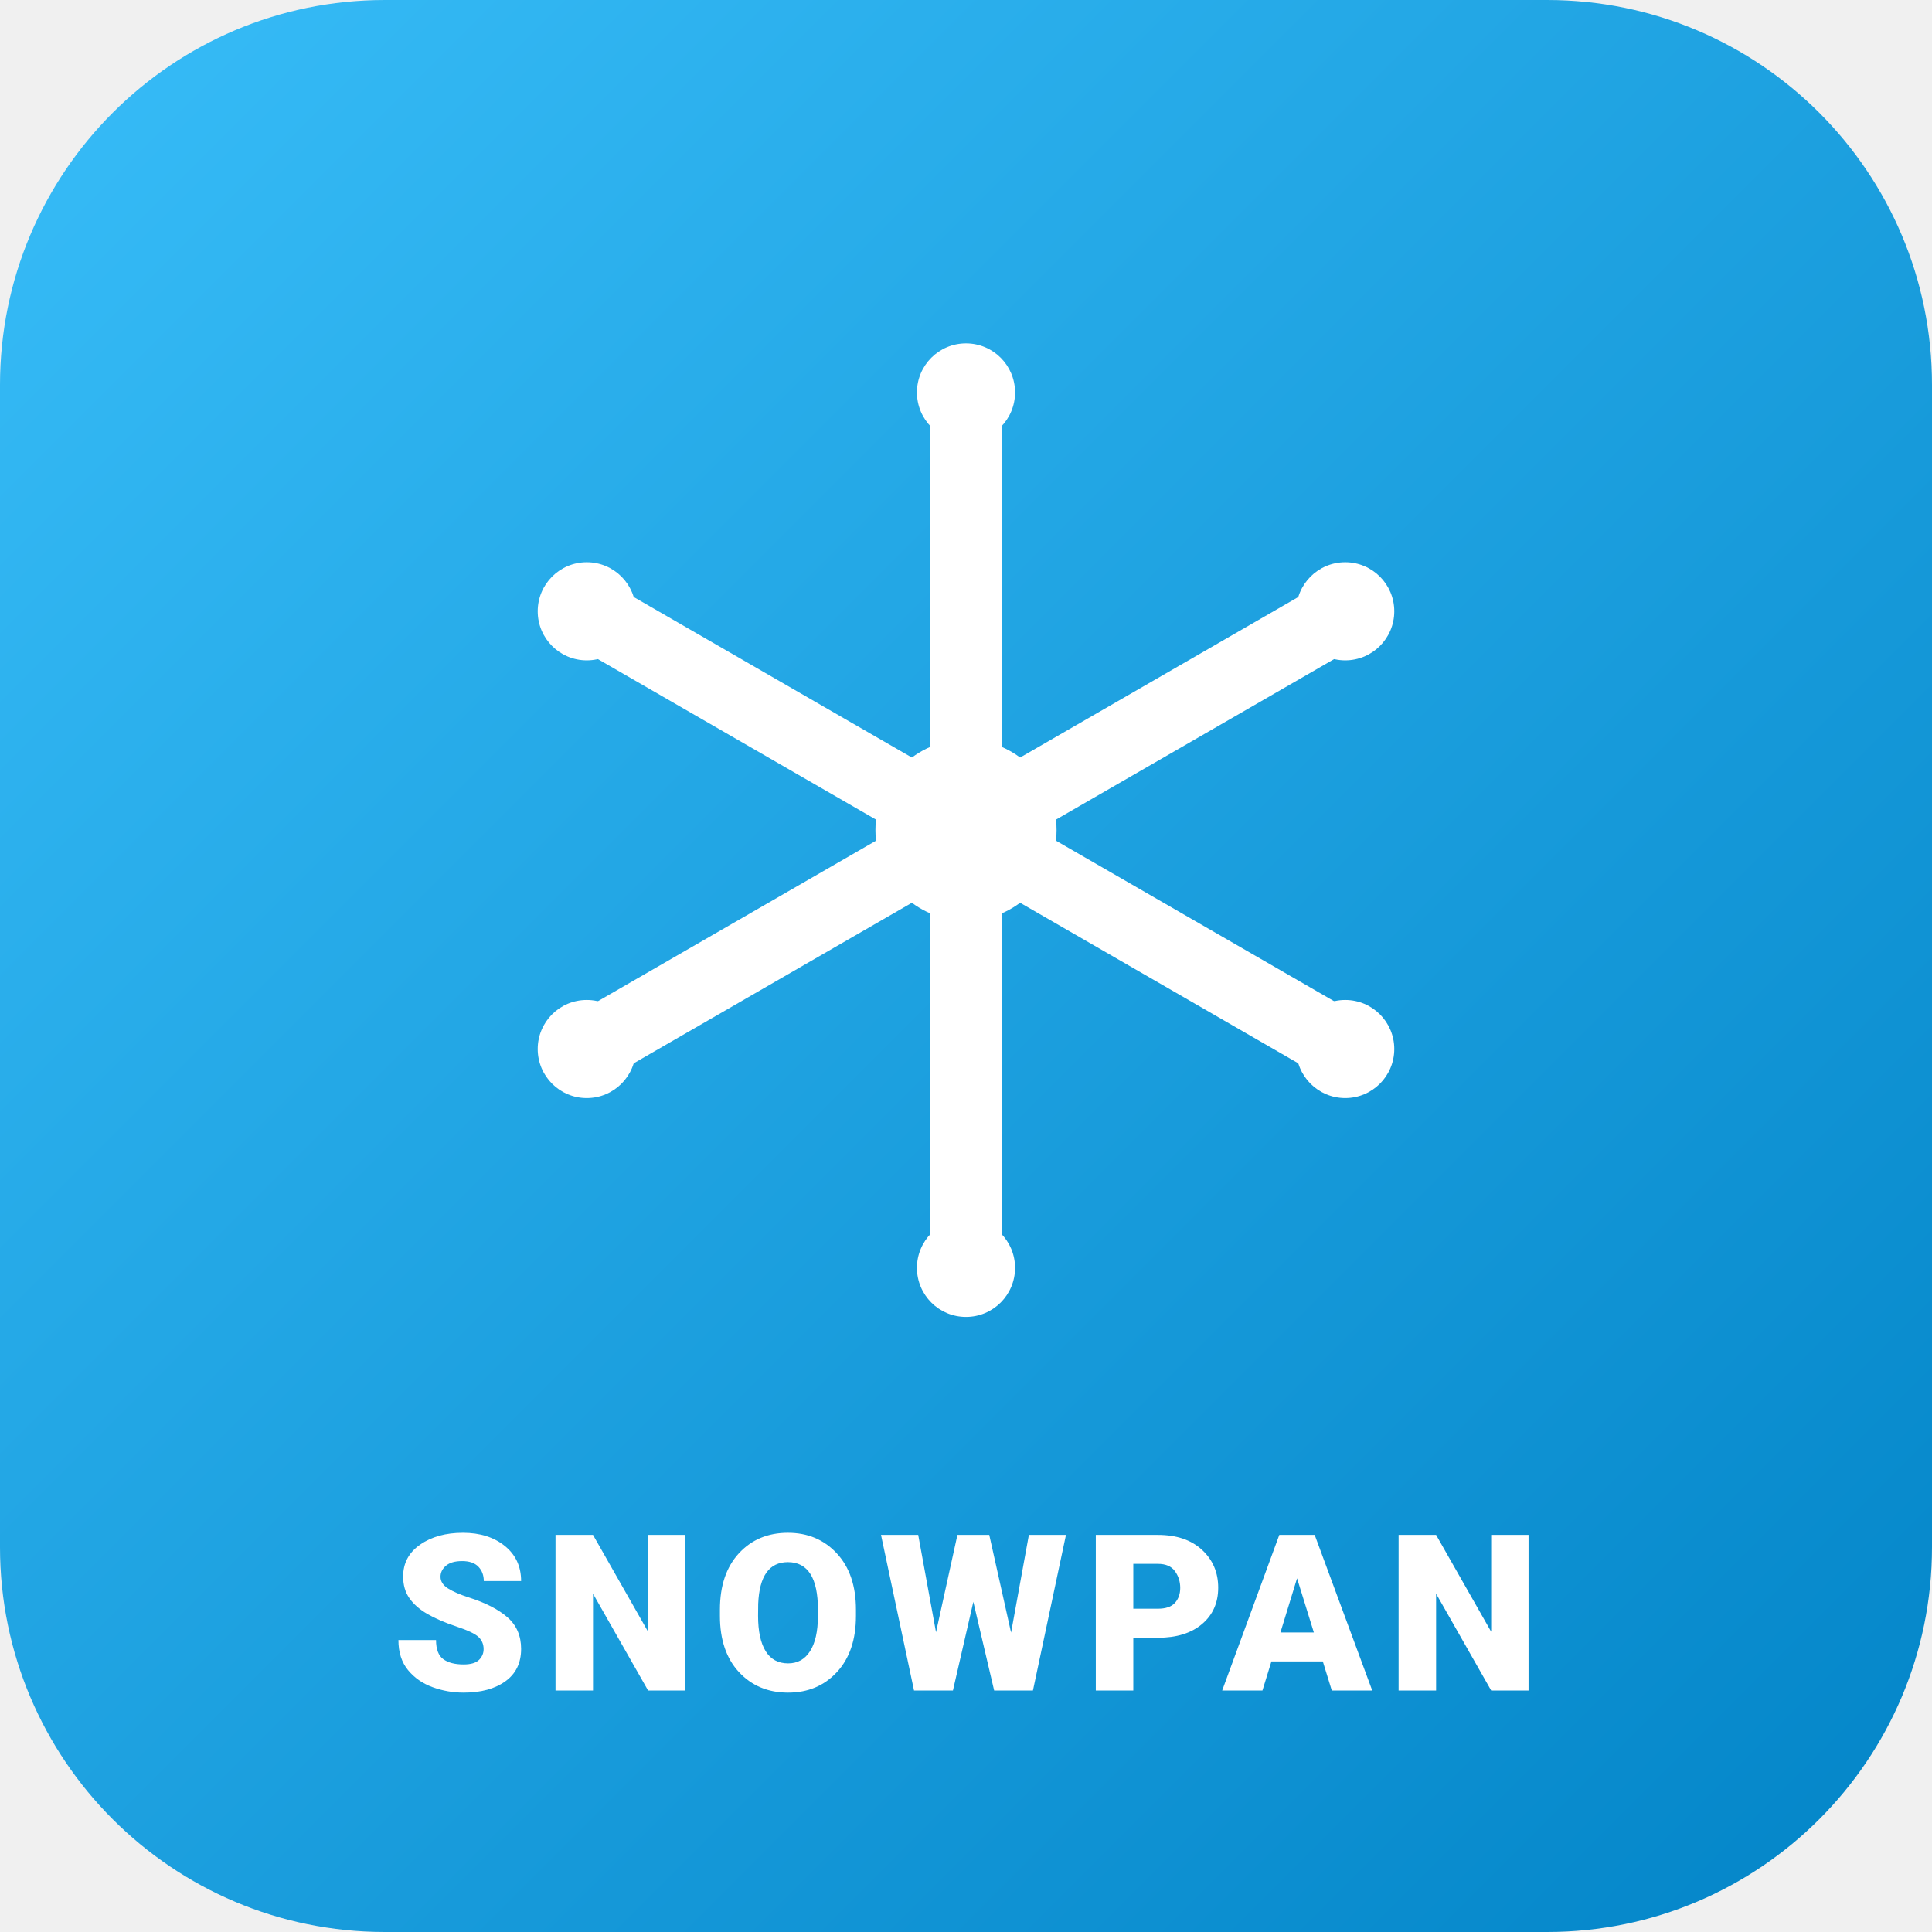
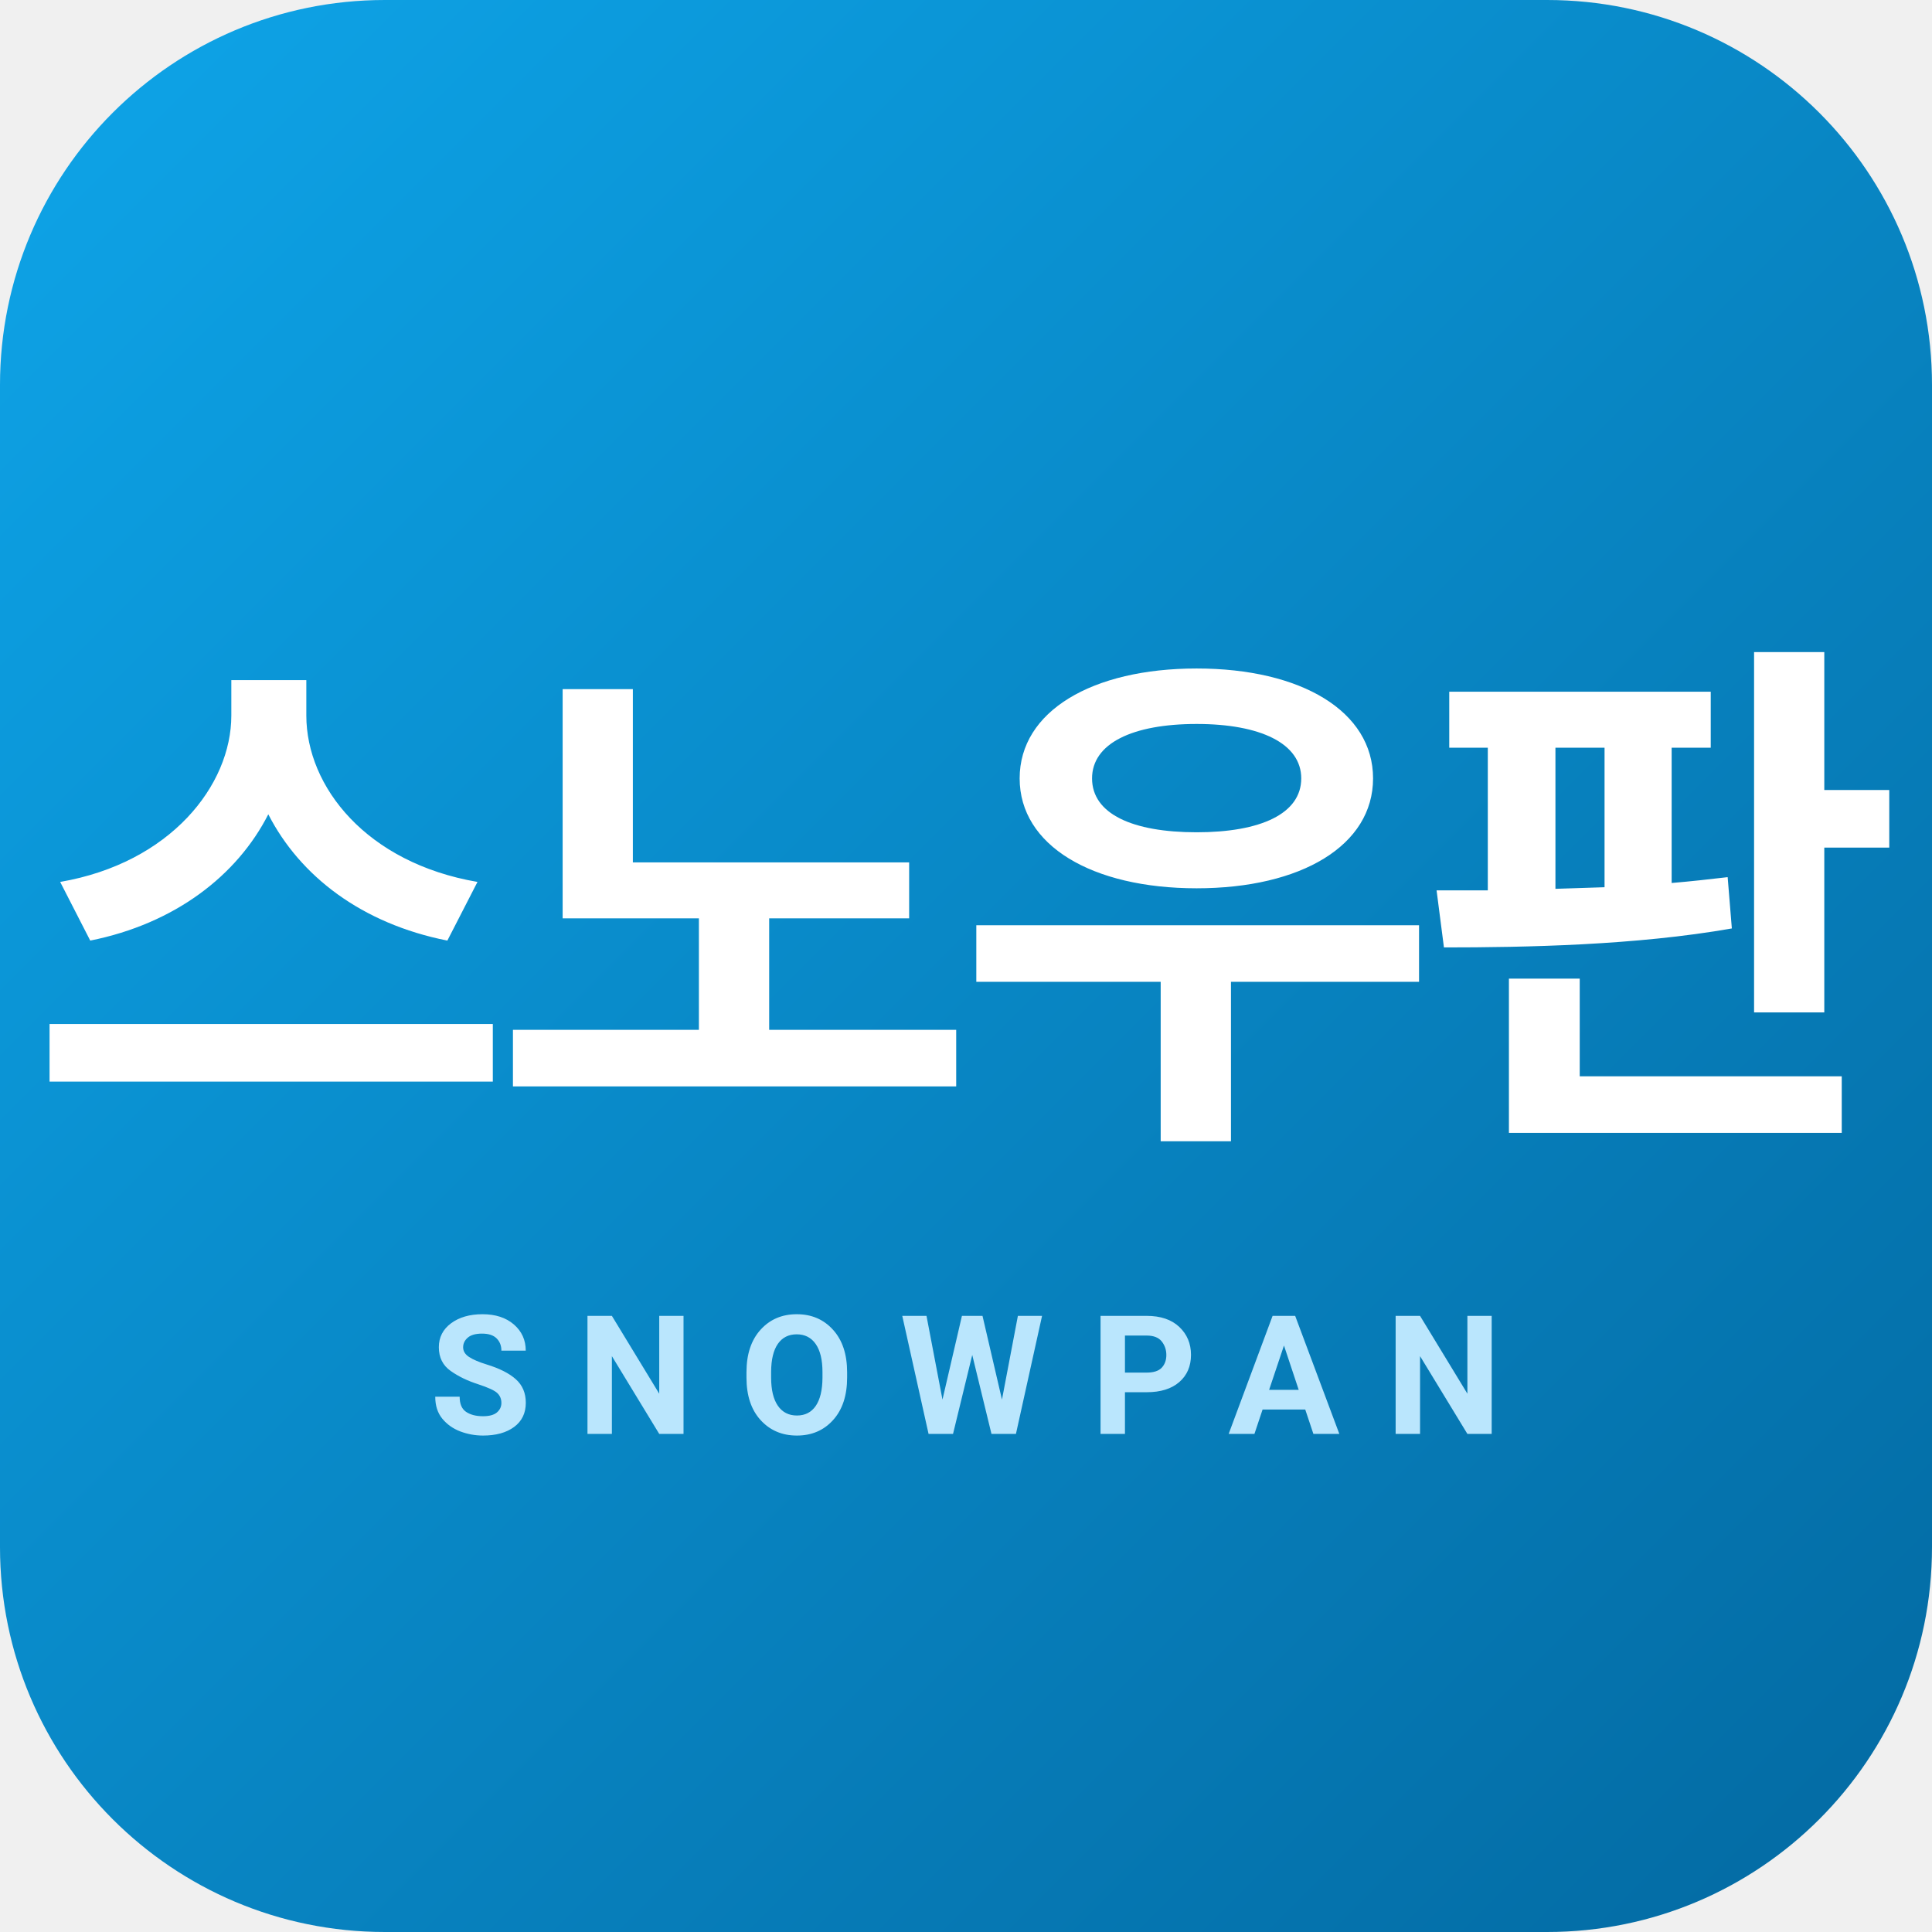
<svg xmlns="http://www.w3.org/2000/svg" viewBox="0 0 512 512">
  <defs>
    <linearGradient id="bg" x1="0%" y1="0%" x2="100%" y2="100%">
-       <stop offset="0%" stop-color="#38bdf8" />
-       <stop offset="100%" stop-color="#0284c7" />
+       <stop offset="0%" stop-color="#0ea5e9" />
+       <stop offset="100%" stop-color="#0369a1" />
    </linearGradient>
  </defs>
  <rect width="512" height="512" rx="102" fill="url(#bg)" />
-   <g transform="translate(256 220)">
-     <g stroke="#ffffff" stroke-width="19" stroke-linecap="round" fill="none">
-       <line x1="0" y1="-116" x2="0" y2="116" />
-       <line x1="-100.5" y1="-58" x2="100.5" y2="58" />
-       <line x1="-100.5" y1="58" x2="100.5" y2="-58" />
-     </g>
-     <g fill="#ffffff">
-       <circle cx="0" cy="-116" r="13" />
-       <circle cx="0" cy="116" r="13" />
-       <circle cx="-100.5" cy="-58" r="13" />
-       <circle cx="-100.5" cy="58" r="13" />
-       <circle cx="100.5" cy="-58" r="13" />
-       <circle cx="100.5" cy="58" r="13" />
-       <circle cx="0" cy="0" r="24" />
-     </g>
-   </g>
-   <text x="256" y="448" font-size="58" text-anchor="middle" fill="#ffffff" font-weight="800" letter-spacing="4" font-family="-apple-system, BlinkMacSystemFont, 'Segoe UI', Roboto, 'Noto Sans KR', sans-serif">SNOWPAN</text>
+   <text x="256" y="290" font-size="140" text-anchor="middle" fill="#ffffff" font-weight="900" letter-spacing="-6" font-family="-apple-system, BlinkMacSystemFont, 'Segoe UI', Roboto, 'Noto Sans KR', 'Apple SD Gothic Neo', 'Pretendard', sans-serif">스노우판</text>
+   <text x="256" y="380" font-size="44" text-anchor="middle" fill="#bae6fd" font-weight="700" letter-spacing="12" font-family="-apple-system, BlinkMacSystemFont, 'Segoe UI', Roboto, 'Noto Sans KR', sans-serif">SNOWPAN</text>
</svg>
